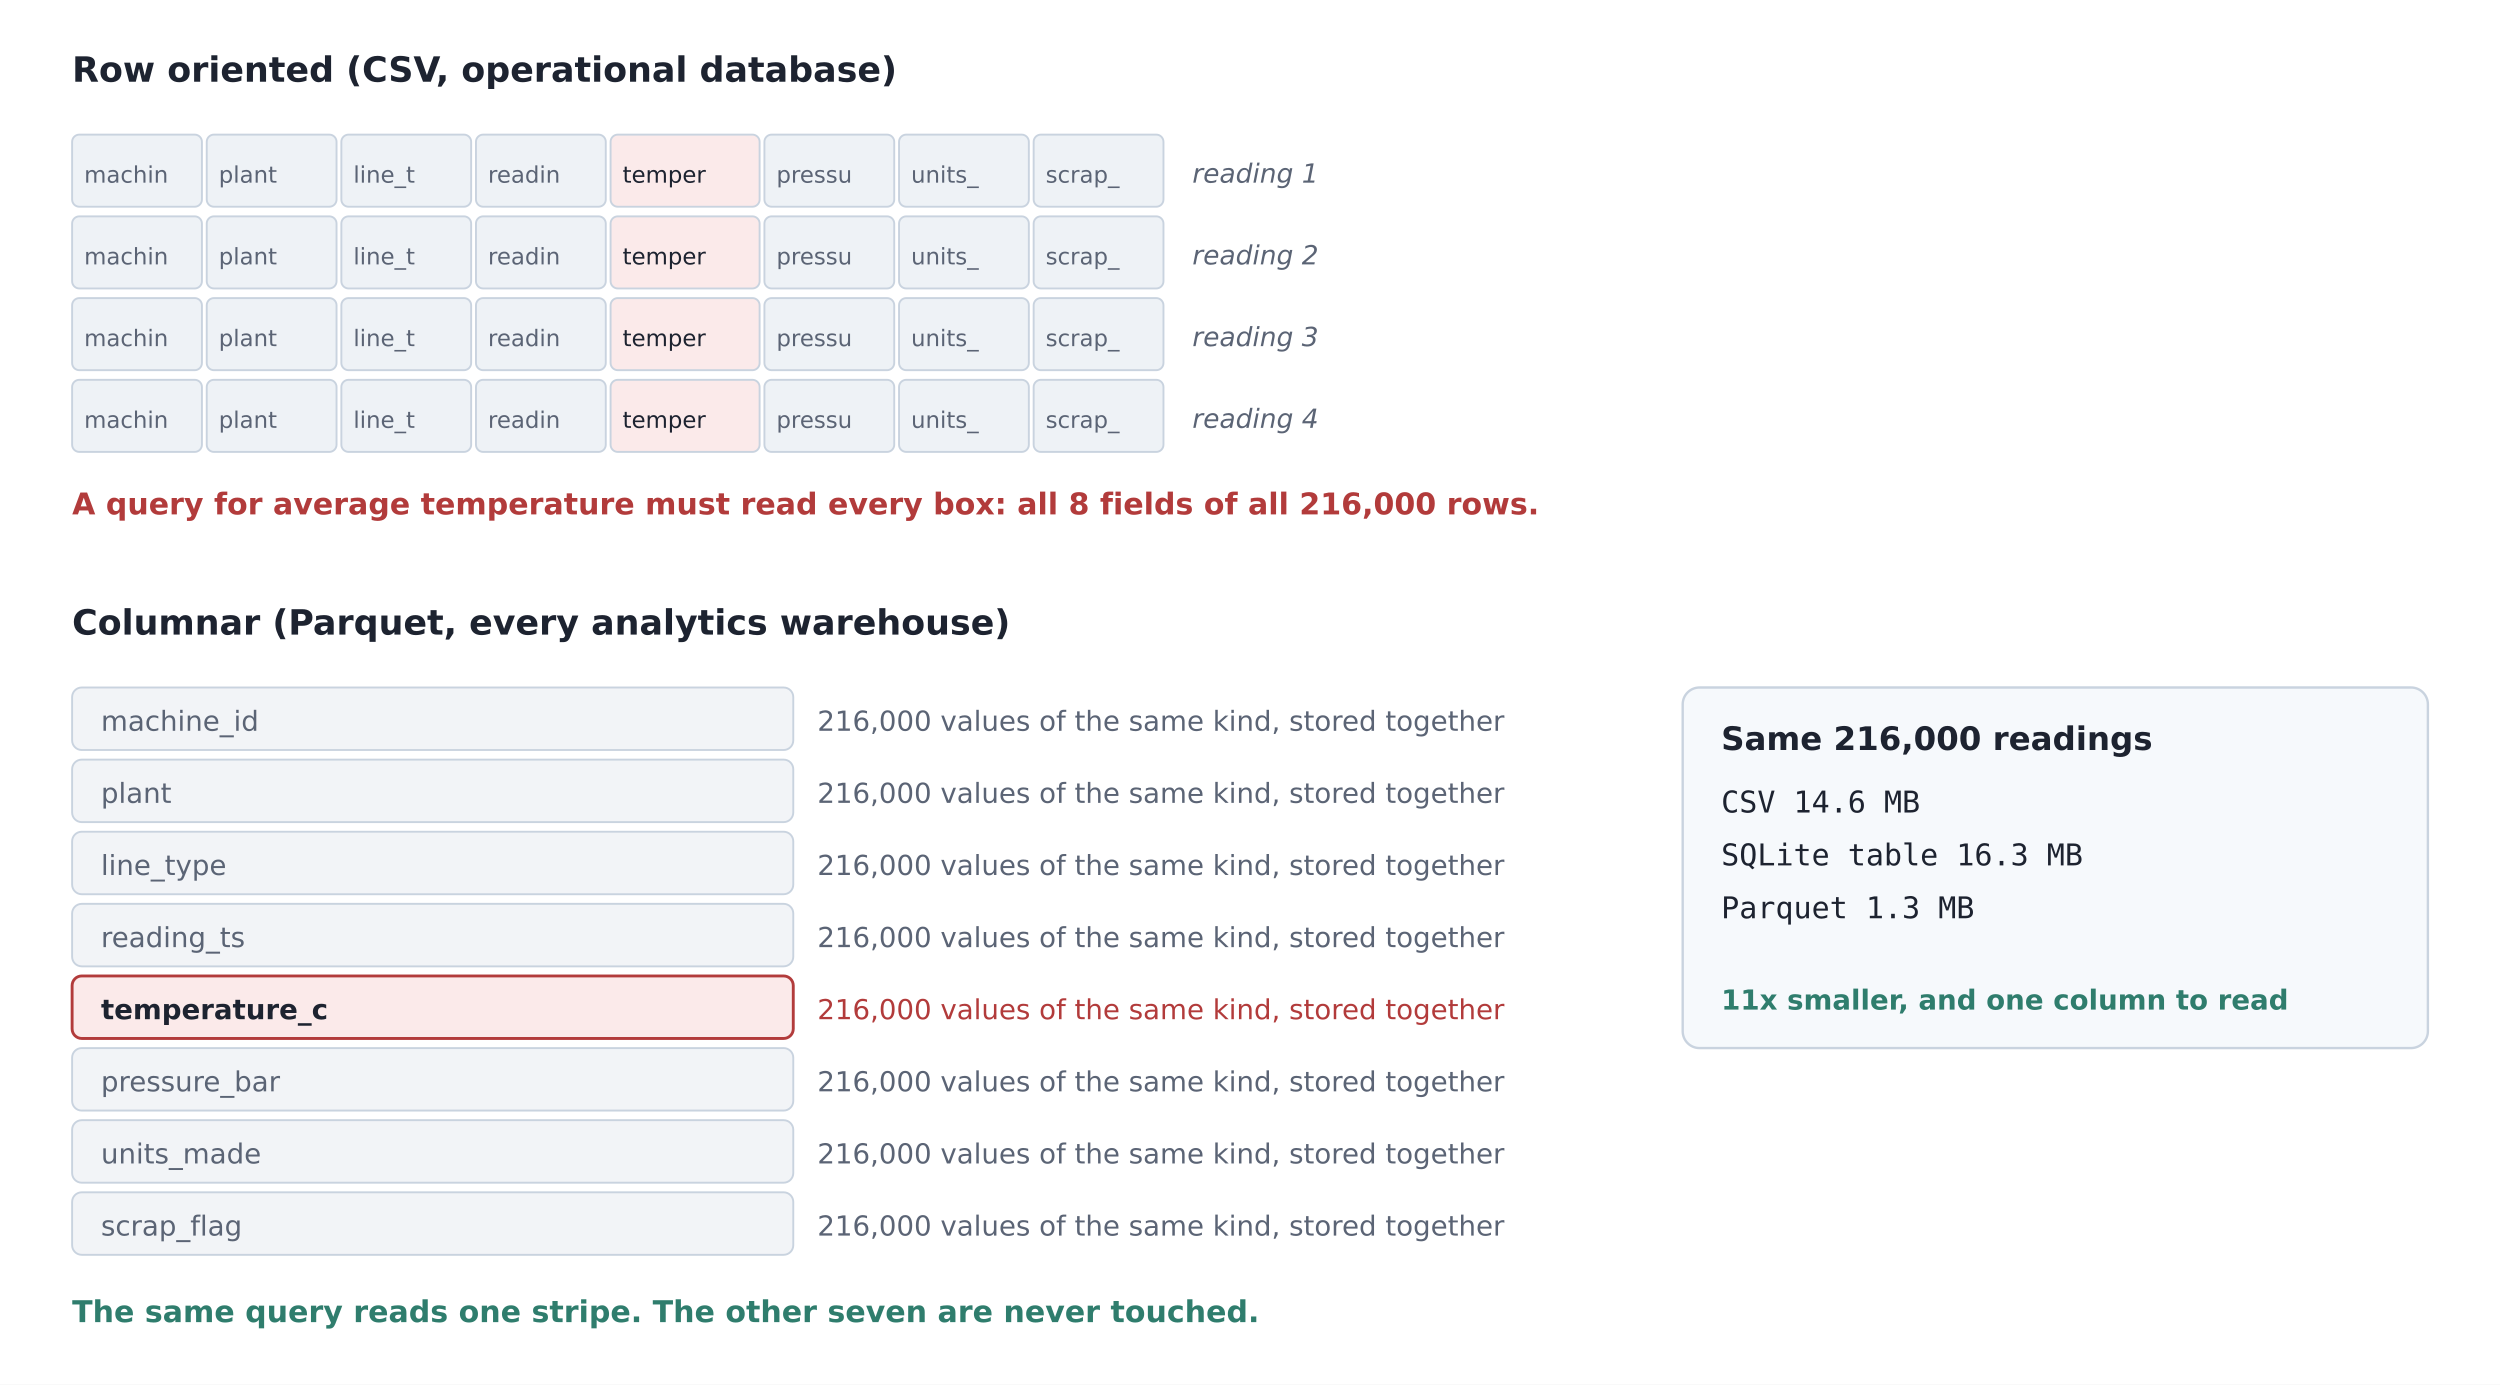
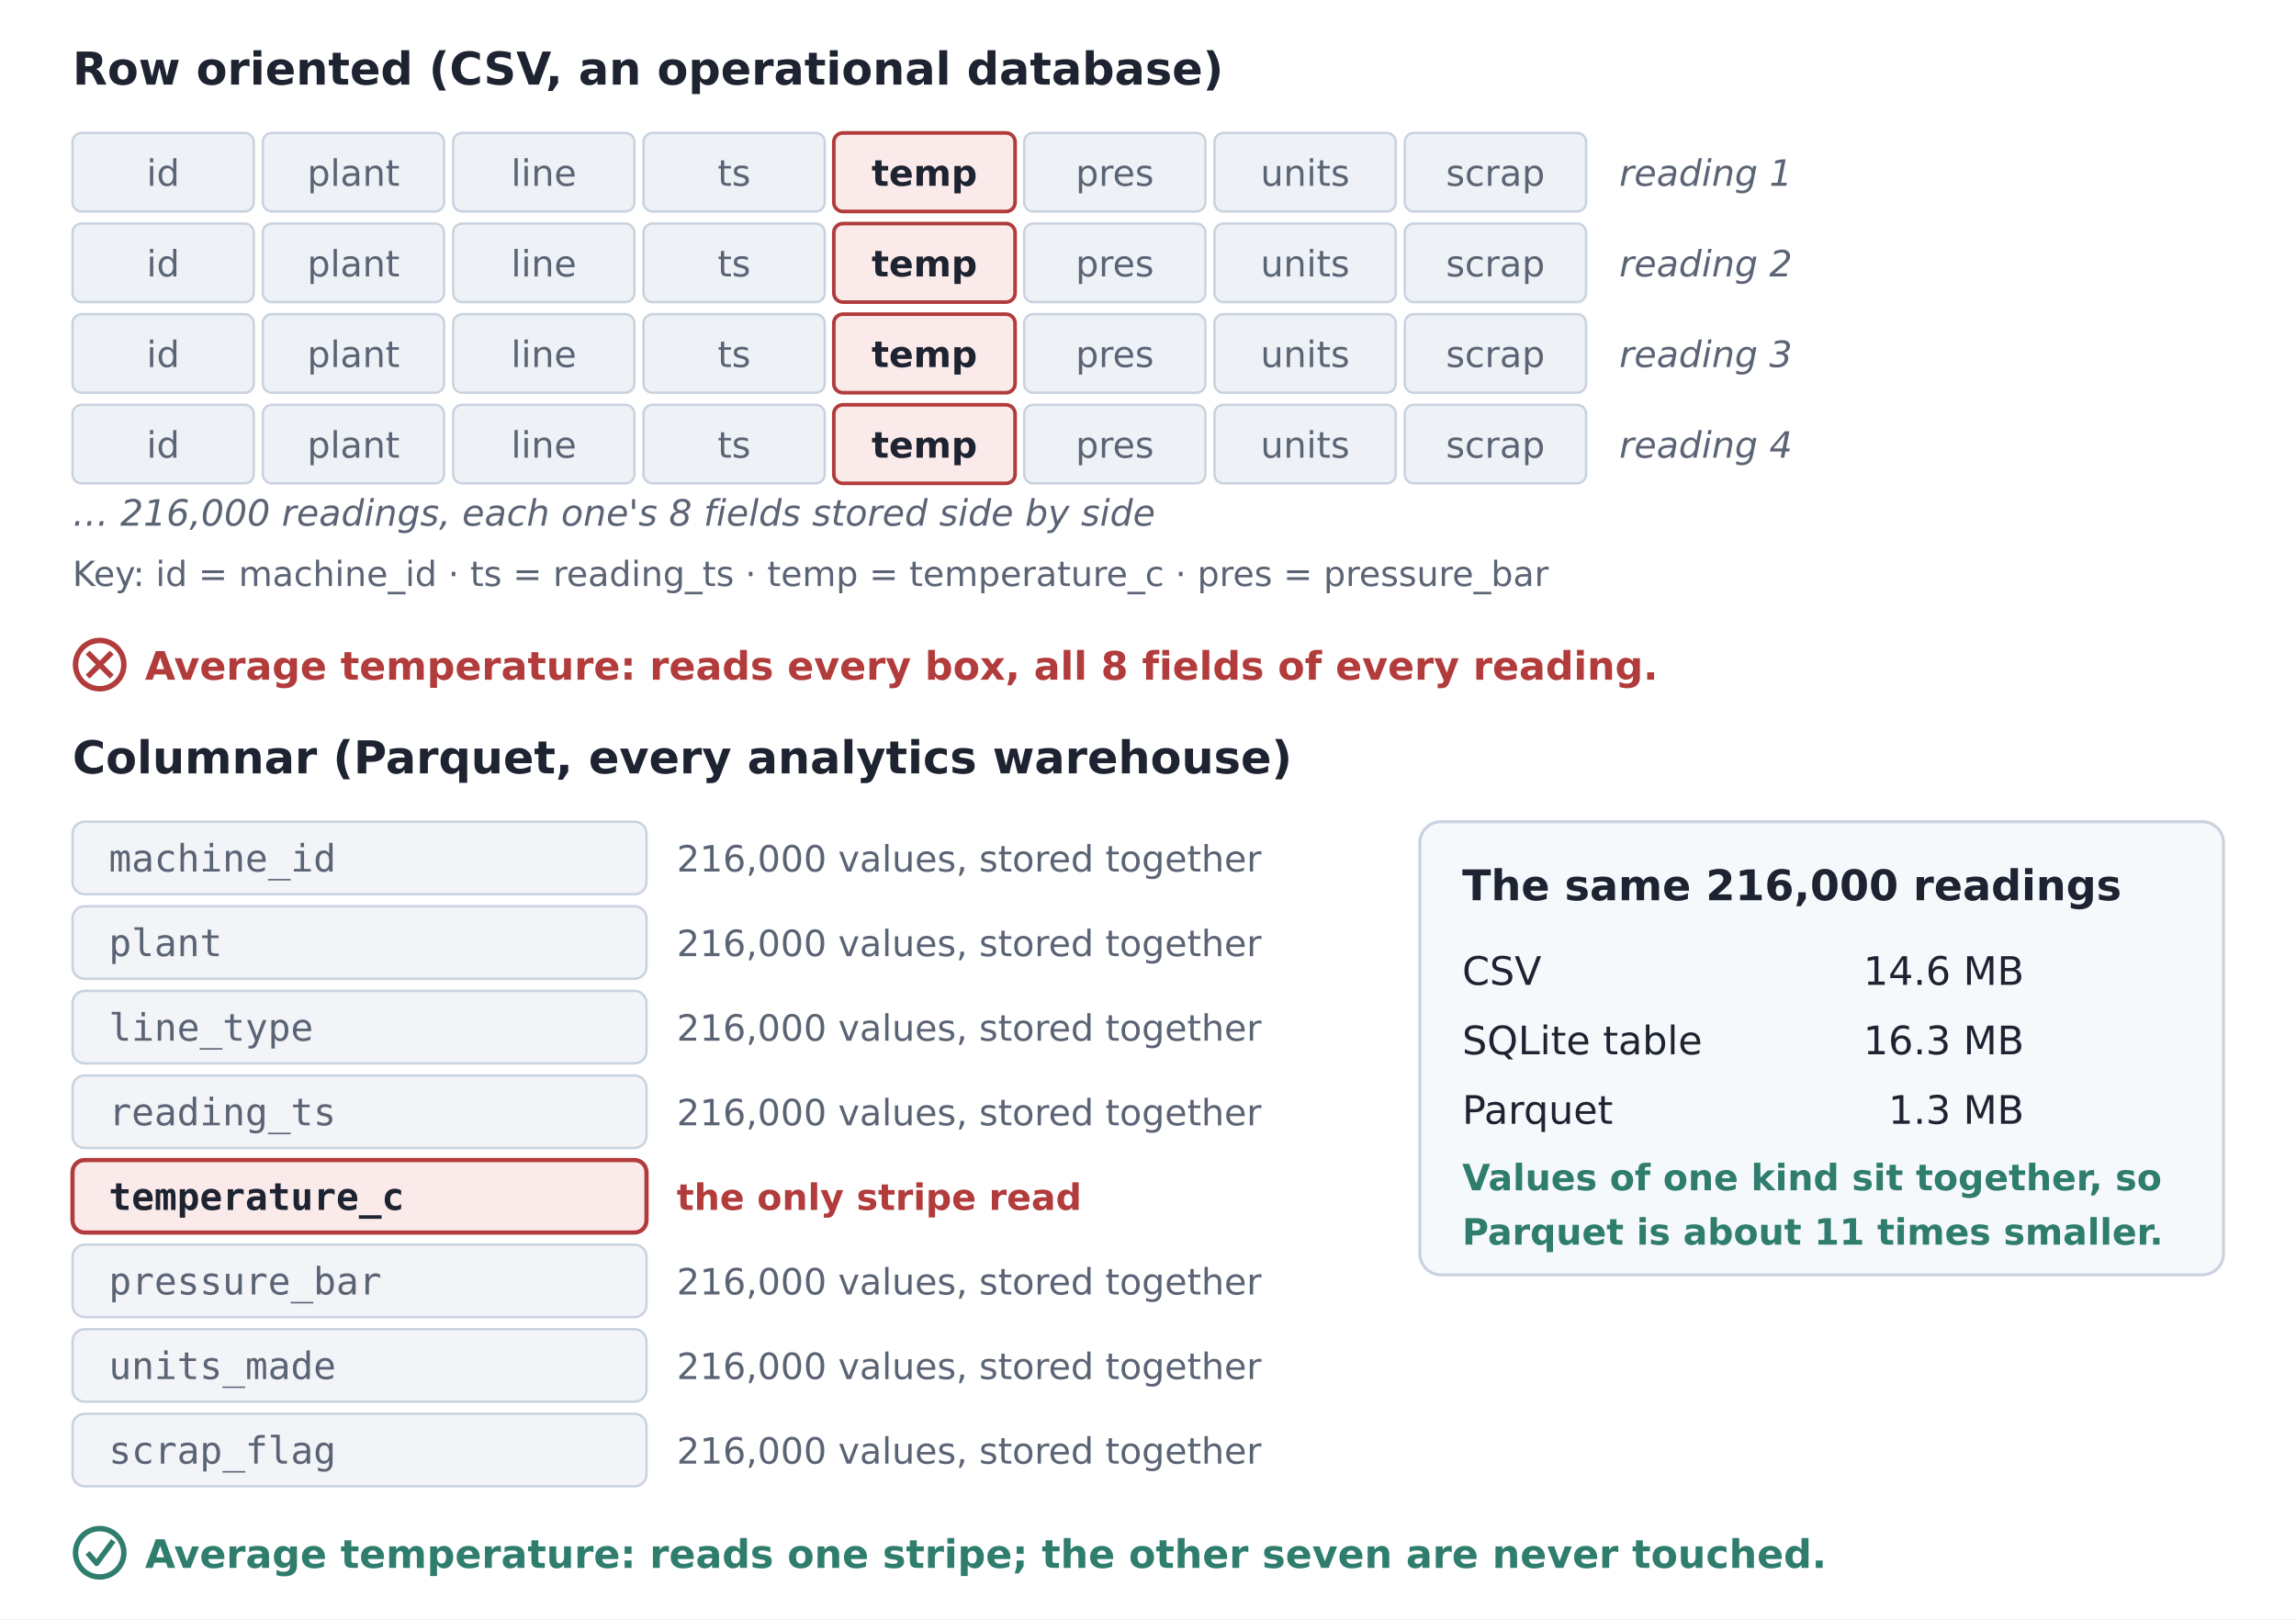
- <svg xmlns="http://www.w3.org/2000/svg" width="1040" height="576" viewBox="0 0 1040 576" font-family="DejaVu Sans, Arial, sans-serif">
-   <rect width="1040" height="576" fill="#ffffff" />
-   <text x="30" y="34" font-size="14.5" fill="#1d2330" font-weight="bold" text-anchor="start" font-family="Poppins, DejaVu Sans, sans-serif">Row oriented (CSV, operational database)</text>
-   <rect x="30" y="56" width="54" height="30" rx="3" fill="#eef2f6" stroke="#c9d3df" stroke-width="0.8" />
-   <text x="35" y="76" font-size="9.5" fill="#5b6475" font-weight="normal" text-anchor="start">machin</text>
-   <rect x="86" y="56" width="54" height="30" rx="3" fill="#eef2f6" stroke="#c9d3df" stroke-width="0.8" />
-   <text x="91" y="76" font-size="9.5" fill="#5b6475" font-weight="normal" text-anchor="start">plant</text>
-   <rect x="142" y="56" width="54" height="30" rx="3" fill="#eef2f6" stroke="#c9d3df" stroke-width="0.8" />
-   <text x="147" y="76" font-size="9.5" fill="#5b6475" font-weight="normal" text-anchor="start">line_t</text>
-   <rect x="198" y="56" width="54" height="30" rx="3" fill="#eef2f6" stroke="#c9d3df" stroke-width="0.8" />
-   <text x="203" y="76" font-size="9.5" fill="#5b6475" font-weight="normal" text-anchor="start">readin</text>
-   <rect x="254" y="56" width="62" height="30" rx="3" fill="#fbeaea" stroke="#c9d3df" stroke-width="0.8" />
-   <text x="259" y="76" font-size="9.5" fill="#1d2330" font-weight="normal" text-anchor="start">temper</text>
-   <rect x="318" y="56" width="54" height="30" rx="3" fill="#eef2f6" stroke="#c9d3df" stroke-width="0.8" />
-   <text x="323" y="76" font-size="9.5" fill="#5b6475" font-weight="normal" text-anchor="start">pressu</text>
-   <rect x="374" y="56" width="54" height="30" rx="3" fill="#eef2f6" stroke="#c9d3df" stroke-width="0.8" />
-   <text x="379" y="76" font-size="9.5" fill="#5b6475" font-weight="normal" text-anchor="start">units_</text>
-   <rect x="430" y="56" width="54" height="30" rx="3" fill="#eef2f6" stroke="#c9d3df" stroke-width="0.8" />
-   <text x="435" y="76" font-size="9.5" fill="#5b6475" font-weight="normal" text-anchor="start">scrap_</text>
-   <text x="496" y="76" font-size="11" fill="#5b6475" font-weight="normal" text-anchor="start" font-style="italic">reading 1</text>
-   <rect x="30" y="90" width="54" height="30" rx="3" fill="#eef2f6" stroke="#c9d3df" stroke-width="0.8" />
-   <text x="35" y="110" font-size="9.5" fill="#5b6475" font-weight="normal" text-anchor="start">machin</text>
-   <rect x="86" y="90" width="54" height="30" rx="3" fill="#eef2f6" stroke="#c9d3df" stroke-width="0.8" />
-   <text x="91" y="110" font-size="9.5" fill="#5b6475" font-weight="normal" text-anchor="start">plant</text>
-   <rect x="142" y="90" width="54" height="30" rx="3" fill="#eef2f6" stroke="#c9d3df" stroke-width="0.8" />
-   <text x="147" y="110" font-size="9.5" fill="#5b6475" font-weight="normal" text-anchor="start">line_t</text>
-   <rect x="198" y="90" width="54" height="30" rx="3" fill="#eef2f6" stroke="#c9d3df" stroke-width="0.8" />
-   <text x="203" y="110" font-size="9.5" fill="#5b6475" font-weight="normal" text-anchor="start">readin</text>
-   <rect x="254" y="90" width="62" height="30" rx="3" fill="#fbeaea" stroke="#c9d3df" stroke-width="0.8" />
-   <text x="259" y="110" font-size="9.5" fill="#1d2330" font-weight="normal" text-anchor="start">temper</text>
-   <rect x="318" y="90" width="54" height="30" rx="3" fill="#eef2f6" stroke="#c9d3df" stroke-width="0.8" />
-   <text x="323" y="110" font-size="9.5" fill="#5b6475" font-weight="normal" text-anchor="start">pressu</text>
-   <rect x="374" y="90" width="54" height="30" rx="3" fill="#eef2f6" stroke="#c9d3df" stroke-width="0.8" />
-   <text x="379" y="110" font-size="9.5" fill="#5b6475" font-weight="normal" text-anchor="start">units_</text>
-   <rect x="430" y="90" width="54" height="30" rx="3" fill="#eef2f6" stroke="#c9d3df" stroke-width="0.8" />
-   <text x="435" y="110" font-size="9.5" fill="#5b6475" font-weight="normal" text-anchor="start">scrap_</text>
-   <text x="496" y="110" font-size="11" fill="#5b6475" font-weight="normal" text-anchor="start" font-style="italic">reading 2</text>
-   <rect x="30" y="124" width="54" height="30" rx="3" fill="#eef2f6" stroke="#c9d3df" stroke-width="0.8" />
-   <text x="35" y="144" font-size="9.5" fill="#5b6475" font-weight="normal" text-anchor="start">machin</text>
-   <rect x="86" y="124" width="54" height="30" rx="3" fill="#eef2f6" stroke="#c9d3df" stroke-width="0.8" />
-   <text x="91" y="144" font-size="9.5" fill="#5b6475" font-weight="normal" text-anchor="start">plant</text>
-   <rect x="142" y="124" width="54" height="30" rx="3" fill="#eef2f6" stroke="#c9d3df" stroke-width="0.8" />
-   <text x="147" y="144" font-size="9.5" fill="#5b6475" font-weight="normal" text-anchor="start">line_t</text>
-   <rect x="198" y="124" width="54" height="30" rx="3" fill="#eef2f6" stroke="#c9d3df" stroke-width="0.8" />
-   <text x="203" y="144" font-size="9.5" fill="#5b6475" font-weight="normal" text-anchor="start">readin</text>
-   <rect x="254" y="124" width="62" height="30" rx="3" fill="#fbeaea" stroke="#c9d3df" stroke-width="0.8" />
-   <text x="259" y="144" font-size="9.5" fill="#1d2330" font-weight="normal" text-anchor="start">temper</text>
-   <rect x="318" y="124" width="54" height="30" rx="3" fill="#eef2f6" stroke="#c9d3df" stroke-width="0.8" />
-   <text x="323" y="144" font-size="9.5" fill="#5b6475" font-weight="normal" text-anchor="start">pressu</text>
-   <rect x="374" y="124" width="54" height="30" rx="3" fill="#eef2f6" stroke="#c9d3df" stroke-width="0.8" />
-   <text x="379" y="144" font-size="9.5" fill="#5b6475" font-weight="normal" text-anchor="start">units_</text>
-   <rect x="430" y="124" width="54" height="30" rx="3" fill="#eef2f6" stroke="#c9d3df" stroke-width="0.8" />
-   <text x="435" y="144" font-size="9.5" fill="#5b6475" font-weight="normal" text-anchor="start">scrap_</text>
-   <text x="496" y="144" font-size="11" fill="#5b6475" font-weight="normal" text-anchor="start" font-style="italic">reading 3</text>
-   <rect x="30" y="158" width="54" height="30" rx="3" fill="#eef2f6" stroke="#c9d3df" stroke-width="0.8" />
-   <text x="35" y="178" font-size="9.5" fill="#5b6475" font-weight="normal" text-anchor="start">machin</text>
-   <rect x="86" y="158" width="54" height="30" rx="3" fill="#eef2f6" stroke="#c9d3df" stroke-width="0.8" />
-   <text x="91" y="178" font-size="9.5" fill="#5b6475" font-weight="normal" text-anchor="start">plant</text>
-   <rect x="142" y="158" width="54" height="30" rx="3" fill="#eef2f6" stroke="#c9d3df" stroke-width="0.8" />
-   <text x="147" y="178" font-size="9.5" fill="#5b6475" font-weight="normal" text-anchor="start">line_t</text>
-   <rect x="198" y="158" width="54" height="30" rx="3" fill="#eef2f6" stroke="#c9d3df" stroke-width="0.8" />
-   <text x="203" y="178" font-size="9.5" fill="#5b6475" font-weight="normal" text-anchor="start">readin</text>
-   <rect x="254" y="158" width="62" height="30" rx="3" fill="#fbeaea" stroke="#c9d3df" stroke-width="0.8" />
-   <text x="259" y="178" font-size="9.5" fill="#1d2330" font-weight="normal" text-anchor="start">temper</text>
-   <rect x="318" y="158" width="54" height="30" rx="3" fill="#eef2f6" stroke="#c9d3df" stroke-width="0.8" />
-   <text x="323" y="178" font-size="9.5" fill="#5b6475" font-weight="normal" text-anchor="start">pressu</text>
-   <rect x="374" y="158" width="54" height="30" rx="3" fill="#eef2f6" stroke="#c9d3df" stroke-width="0.8" />
-   <text x="379" y="178" font-size="9.5" fill="#5b6475" font-weight="normal" text-anchor="start">units_</text>
-   <rect x="430" y="158" width="54" height="30" rx="3" fill="#eef2f6" stroke="#c9d3df" stroke-width="0.8" />
-   <text x="435" y="178" font-size="9.5" fill="#5b6475" font-weight="normal" text-anchor="start">scrap_</text>
-   <text x="496" y="178" font-size="11" fill="#5b6475" font-weight="normal" text-anchor="start" font-style="italic">reading 4</text>
-   <text x="30" y="214" font-size="12.5" fill="#b23b3b" font-weight="bold" text-anchor="start">A query for average temperature must read every box: all 8 fields of all 216,000 rows.</text>
-   <text x="30" y="264" font-size="14.5" fill="#1d2330" font-weight="bold" text-anchor="start" font-family="Poppins, DejaVu Sans, sans-serif">Columnar (Parquet, every analytics warehouse)</text>
-   <rect x="30" y="286" width="300" height="26" rx="4" fill="#f2f4f7" stroke="#c9d3df" stroke-width="0.8" />
-   <text x="42" y="304" font-size="11.5" fill="#5b6475" font-weight="None" text-anchor="start">machine_id</text>
-   <text x="340" y="304" font-size="11.5" fill="#5b6475" font-weight="normal" text-anchor="start">216,000 values of the same kind, stored together</text>
-   <rect x="30" y="316" width="300" height="26" rx="4" fill="#f2f4f7" stroke="#c9d3df" stroke-width="0.8" />
-   <text x="42" y="334" font-size="11.5" fill="#5b6475" font-weight="None" text-anchor="start">plant</text>
-   <text x="340" y="334" font-size="11.5" fill="#5b6475" font-weight="normal" text-anchor="start">216,000 values of the same kind, stored together</text>
-   <rect x="30" y="346" width="300" height="26" rx="4" fill="#f2f4f7" stroke="#c9d3df" stroke-width="0.8" />
-   <text x="42" y="364" font-size="11.5" fill="#5b6475" font-weight="None" text-anchor="start">line_type</text>
-   <text x="340" y="364" font-size="11.5" fill="#5b6475" font-weight="normal" text-anchor="start">216,000 values of the same kind, stored together</text>
-   <rect x="30" y="376" width="300" height="26" rx="4" fill="#f2f4f7" stroke="#c9d3df" stroke-width="0.8" />
-   <text x="42" y="394" font-size="11.5" fill="#5b6475" font-weight="None" text-anchor="start">reading_ts</text>
-   <text x="340" y="394" font-size="11.5" fill="#5b6475" font-weight="normal" text-anchor="start">216,000 values of the same kind, stored together</text>
-   <rect x="30" y="406" width="300" height="26" rx="4" fill="#fbeaea" stroke="#b23b3b" stroke-width="1.2" />
-   <text x="42" y="424" font-size="11.5" fill="#1d2330" font-weight="bold" text-anchor="start">temperature_c</text>
-   <text x="340" y="424" font-size="11.5" fill="#b23b3b" font-weight="normal" text-anchor="start">216,000 values of the same kind, stored together</text>
-   <rect x="30" y="436" width="300" height="26" rx="4" fill="#f2f4f7" stroke="#c9d3df" stroke-width="0.8" />
-   <text x="42" y="454" font-size="11.5" fill="#5b6475" font-weight="None" text-anchor="start">pressure_bar</text>
-   <text x="340" y="454" font-size="11.5" fill="#5b6475" font-weight="normal" text-anchor="start">216,000 values of the same kind, stored together</text>
-   <rect x="30" y="466" width="300" height="26" rx="4" fill="#f2f4f7" stroke="#c9d3df" stroke-width="0.8" />
-   <text x="42" y="484" font-size="11.5" fill="#5b6475" font-weight="None" text-anchor="start">units_made</text>
-   <text x="340" y="484" font-size="11.5" fill="#5b6475" font-weight="normal" text-anchor="start">216,000 values of the same kind, stored together</text>
-   <rect x="30" y="496" width="300" height="26" rx="4" fill="#f2f4f7" stroke="#c9d3df" stroke-width="0.8" />
-   <text x="42" y="514" font-size="11.5" fill="#5b6475" font-weight="None" text-anchor="start">scrap_flag</text>
-   <text x="340" y="514" font-size="11.5" fill="#5b6475" font-weight="normal" text-anchor="start">216,000 values of the same kind, stored together</text>
-   <rect x="700" y="286" width="310" height="150" rx="7" fill="#f6f9fc" stroke="#c9d3df" stroke-width="1" />
-   <text x="716" y="312" font-size="13.5" fill="#1d2330" font-weight="bold" text-anchor="start" font-family="Poppins, DejaVu Sans, sans-serif">Same 216,000 readings</text>
-   <text x="716" y="338" font-size="12.5" fill="#1d2330" font-weight="normal" text-anchor="start" font-family="DejaVu Sans Mono, monospace">CSV            14.6 MB</text>
-   <text x="716" y="360" font-size="12.5" fill="#1d2330" font-weight="normal" text-anchor="start" font-family="DejaVu Sans Mono, monospace">SQLite table   16.3 MB</text>
-   <text x="716" y="382" font-size="12.5" fill="#1d2330" font-weight="normal" text-anchor="start" font-family="DejaVu Sans Mono, monospace">Parquet         1.3 MB</text>
-   <text x="716" y="420" font-size="11.5" fill="#2f7d6d" font-weight="bold" text-anchor="start">11x smaller, and one column to read</text>
-   <text x="30" y="550" font-size="12.5" fill="#2f7d6d" font-weight="bold" text-anchor="start">The same query reads one stripe. The other seven are never touched.</text>
+ <svg xmlns="http://www.w3.org/2000/svg" width="760" height="536" viewBox="0 0 760 536" font-family="DejaVu Sans, Arial, sans-serif">
+   <rect width="760" height="536" fill="#ffffff" />
+   <text x="24" y="28" font-size="15" fill="#1d2330" font-weight="bold" text-anchor="start" font-family="Poppins, DejaVu Sans, sans-serif">Row oriented (CSV, an operational database)</text>
+   <rect x="24" y="44" width="60" height="26" rx="3" fill="#eef2f6" stroke="#c9d3df" stroke-width="0.8" />
+   <text x="54.0" y="61.5" font-size="12" fill="#5b6475" font-weight="normal" text-anchor="middle">id</text>
+   <rect x="87" y="44" width="60" height="26" rx="3" fill="#eef2f6" stroke="#c9d3df" stroke-width="0.8" />
+   <text x="117.0" y="61.5" font-size="12" fill="#5b6475" font-weight="normal" text-anchor="middle">plant</text>
+   <rect x="150" y="44" width="60" height="26" rx="3" fill="#eef2f6" stroke="#c9d3df" stroke-width="0.8" />
+   <text x="180.0" y="61.5" font-size="12" fill="#5b6475" font-weight="normal" text-anchor="middle">line</text>
+   <rect x="213" y="44" width="60" height="26" rx="3" fill="#eef2f6" stroke="#c9d3df" stroke-width="0.8" />
+   <text x="243.0" y="61.5" font-size="12" fill="#5b6475" font-weight="normal" text-anchor="middle">ts</text>
+   <rect x="276" y="44" width="60" height="26" rx="3" fill="#fbeaea" stroke="#b23b3b" stroke-width="1.2" />
+   <text x="306.0" y="61.5" font-size="12" fill="#1d2330" font-weight="bold" text-anchor="middle">temp</text>
+   <rect x="339" y="44" width="60" height="26" rx="3" fill="#eef2f6" stroke="#c9d3df" stroke-width="0.8" />
+   <text x="369.0" y="61.5" font-size="12" fill="#5b6475" font-weight="normal" text-anchor="middle">pres</text>
+   <rect x="402" y="44" width="60" height="26" rx="3" fill="#eef2f6" stroke="#c9d3df" stroke-width="0.8" />
+   <text x="432.0" y="61.5" font-size="12" fill="#5b6475" font-weight="normal" text-anchor="middle">units</text>
+   <rect x="465" y="44" width="60" height="26" rx="3" fill="#eef2f6" stroke="#c9d3df" stroke-width="0.8" />
+   <text x="495.0" y="61.5" font-size="12" fill="#5b6475" font-weight="normal" text-anchor="middle">scrap</text>
+   <text x="536" y="61.5" font-size="12" fill="#5b6475" font-weight="normal" text-anchor="start" font-style="italic">reading 1</text>
+   <rect x="24" y="74" width="60" height="26" rx="3" fill="#eef2f6" stroke="#c9d3df" stroke-width="0.8" />
+   <text x="54.0" y="91.5" font-size="12" fill="#5b6475" font-weight="normal" text-anchor="middle">id</text>
+   <rect x="87" y="74" width="60" height="26" rx="3" fill="#eef2f6" stroke="#c9d3df" stroke-width="0.8" />
+   <text x="117.0" y="91.5" font-size="12" fill="#5b6475" font-weight="normal" text-anchor="middle">plant</text>
+   <rect x="150" y="74" width="60" height="26" rx="3" fill="#eef2f6" stroke="#c9d3df" stroke-width="0.8" />
+   <text x="180.0" y="91.5" font-size="12" fill="#5b6475" font-weight="normal" text-anchor="middle">line</text>
+   <rect x="213" y="74" width="60" height="26" rx="3" fill="#eef2f6" stroke="#c9d3df" stroke-width="0.8" />
+   <text x="243.0" y="91.5" font-size="12" fill="#5b6475" font-weight="normal" text-anchor="middle">ts</text>
+   <rect x="276" y="74" width="60" height="26" rx="3" fill="#fbeaea" stroke="#b23b3b" stroke-width="1.2" />
+   <text x="306.0" y="91.5" font-size="12" fill="#1d2330" font-weight="bold" text-anchor="middle">temp</text>
+   <rect x="339" y="74" width="60" height="26" rx="3" fill="#eef2f6" stroke="#c9d3df" stroke-width="0.8" />
+   <text x="369.0" y="91.5" font-size="12" fill="#5b6475" font-weight="normal" text-anchor="middle">pres</text>
+   <rect x="402" y="74" width="60" height="26" rx="3" fill="#eef2f6" stroke="#c9d3df" stroke-width="0.8" />
+   <text x="432.0" y="91.5" font-size="12" fill="#5b6475" font-weight="normal" text-anchor="middle">units</text>
+   <rect x="465" y="74" width="60" height="26" rx="3" fill="#eef2f6" stroke="#c9d3df" stroke-width="0.8" />
+   <text x="495.0" y="91.5" font-size="12" fill="#5b6475" font-weight="normal" text-anchor="middle">scrap</text>
+   <text x="536" y="91.5" font-size="12" fill="#5b6475" font-weight="normal" text-anchor="start" font-style="italic">reading 2</text>
+   <rect x="24" y="104" width="60" height="26" rx="3" fill="#eef2f6" stroke="#c9d3df" stroke-width="0.8" />
+   <text x="54.0" y="121.5" font-size="12" fill="#5b6475" font-weight="normal" text-anchor="middle">id</text>
+   <rect x="87" y="104" width="60" height="26" rx="3" fill="#eef2f6" stroke="#c9d3df" stroke-width="0.8" />
+   <text x="117.0" y="121.5" font-size="12" fill="#5b6475" font-weight="normal" text-anchor="middle">plant</text>
+   <rect x="150" y="104" width="60" height="26" rx="3" fill="#eef2f6" stroke="#c9d3df" stroke-width="0.8" />
+   <text x="180.0" y="121.5" font-size="12" fill="#5b6475" font-weight="normal" text-anchor="middle">line</text>
+   <rect x="213" y="104" width="60" height="26" rx="3" fill="#eef2f6" stroke="#c9d3df" stroke-width="0.8" />
+   <text x="243.0" y="121.5" font-size="12" fill="#5b6475" font-weight="normal" text-anchor="middle">ts</text>
+   <rect x="276" y="104" width="60" height="26" rx="3" fill="#fbeaea" stroke="#b23b3b" stroke-width="1.2" />
+   <text x="306.0" y="121.5" font-size="12" fill="#1d2330" font-weight="bold" text-anchor="middle">temp</text>
+   <rect x="339" y="104" width="60" height="26" rx="3" fill="#eef2f6" stroke="#c9d3df" stroke-width="0.8" />
+   <text x="369.0" y="121.5" font-size="12" fill="#5b6475" font-weight="normal" text-anchor="middle">pres</text>
+   <rect x="402" y="104" width="60" height="26" rx="3" fill="#eef2f6" stroke="#c9d3df" stroke-width="0.8" />
+   <text x="432.0" y="121.5" font-size="12" fill="#5b6475" font-weight="normal" text-anchor="middle">units</text>
+   <rect x="465" y="104" width="60" height="26" rx="3" fill="#eef2f6" stroke="#c9d3df" stroke-width="0.8" />
+   <text x="495.0" y="121.5" font-size="12" fill="#5b6475" font-weight="normal" text-anchor="middle">scrap</text>
+   <text x="536" y="121.5" font-size="12" fill="#5b6475" font-weight="normal" text-anchor="start" font-style="italic">reading 3</text>
+   <rect x="24" y="134" width="60" height="26" rx="3" fill="#eef2f6" stroke="#c9d3df" stroke-width="0.8" />
+   <text x="54.0" y="151.5" font-size="12" fill="#5b6475" font-weight="normal" text-anchor="middle">id</text>
+   <rect x="87" y="134" width="60" height="26" rx="3" fill="#eef2f6" stroke="#c9d3df" stroke-width="0.8" />
+   <text x="117.0" y="151.5" font-size="12" fill="#5b6475" font-weight="normal" text-anchor="middle">plant</text>
+   <rect x="150" y="134" width="60" height="26" rx="3" fill="#eef2f6" stroke="#c9d3df" stroke-width="0.8" />
+   <text x="180.0" y="151.5" font-size="12" fill="#5b6475" font-weight="normal" text-anchor="middle">line</text>
+   <rect x="213" y="134" width="60" height="26" rx="3" fill="#eef2f6" stroke="#c9d3df" stroke-width="0.8" />
+   <text x="243.0" y="151.5" font-size="12" fill="#5b6475" font-weight="normal" text-anchor="middle">ts</text>
+   <rect x="276" y="134" width="60" height="26" rx="3" fill="#fbeaea" stroke="#b23b3b" stroke-width="1.2" />
+   <text x="306.0" y="151.5" font-size="12" fill="#1d2330" font-weight="bold" text-anchor="middle">temp</text>
+   <rect x="339" y="134" width="60" height="26" rx="3" fill="#eef2f6" stroke="#c9d3df" stroke-width="0.8" />
+   <text x="369.0" y="151.5" font-size="12" fill="#5b6475" font-weight="normal" text-anchor="middle">pres</text>
+   <rect x="402" y="134" width="60" height="26" rx="3" fill="#eef2f6" stroke="#c9d3df" stroke-width="0.8" />
+   <text x="432.0" y="151.5" font-size="12" fill="#5b6475" font-weight="normal" text-anchor="middle">units</text>
+   <rect x="465" y="134" width="60" height="26" rx="3" fill="#eef2f6" stroke="#c9d3df" stroke-width="0.8" />
+   <text x="495.0" y="151.5" font-size="12" fill="#5b6475" font-weight="normal" text-anchor="middle">scrap</text>
+   <text x="536" y="151.5" font-size="12" fill="#5b6475" font-weight="normal" text-anchor="start" font-style="italic">reading 4</text>
+   <text x="24" y="174" font-size="12" fill="#5b6475" font-weight="normal" text-anchor="start" font-style="italic">… 216,000 readings, each one's 8 fields stored side by side</text>
+   <text x="24" y="194" font-size="11.5" fill="#5b6475" font-weight="normal" text-anchor="start">Key: id = machine_id · ts = reading_ts · temp = temperature_c · pres = pressure_bar</text>
+   <circle cx="33" cy="220" r="8" fill="none" stroke="#b23b3b" stroke-width="1.8" />
+   <path d="M29,216 L37,224 M37,216 L29,224" fill="none" stroke="#b23b3b" stroke-width="1.8" stroke-linejoin="round" />
+   <text x="48" y="225" font-size="13" fill="#b23b3b" font-weight="bold" text-anchor="start">Average temperature: reads every box, all 8 fields of every reading.</text>
+   <text x="24" y="256" font-size="15" fill="#1d2330" font-weight="bold" text-anchor="start" font-family="Poppins, DejaVu Sans, sans-serif">Columnar (Parquet, every analytics warehouse)</text>
+   <rect x="24" y="272" width="190" height="24" rx="4" fill="#f2f4f7" stroke="#c9d3df" stroke-width="0.8" />
+   <text x="36" y="288.5" font-size="12.5" fill="#5b6475" font-weight="normal" text-anchor="start" font-family="DejaVu Sans Mono, monospace">machine_id</text>
+   <text x="224" y="288.5" font-size="12" fill="#5b6475" font-weight="normal" text-anchor="start">216,000 values, stored together</text>
+   <rect x="24" y="300" width="190" height="24" rx="4" fill="#f2f4f7" stroke="#c9d3df" stroke-width="0.8" />
+   <text x="36" y="316.5" font-size="12.5" fill="#5b6475" font-weight="normal" text-anchor="start" font-family="DejaVu Sans Mono, monospace">plant</text>
+   <text x="224" y="316.5" font-size="12" fill="#5b6475" font-weight="normal" text-anchor="start">216,000 values, stored together</text>
+   <rect x="24" y="328" width="190" height="24" rx="4" fill="#f2f4f7" stroke="#c9d3df" stroke-width="0.8" />
+   <text x="36" y="344.5" font-size="12.5" fill="#5b6475" font-weight="normal" text-anchor="start" font-family="DejaVu Sans Mono, monospace">line_type</text>
+   <text x="224" y="344.5" font-size="12" fill="#5b6475" font-weight="normal" text-anchor="start">216,000 values, stored together</text>
+   <rect x="24" y="356" width="190" height="24" rx="4" fill="#f2f4f7" stroke="#c9d3df" stroke-width="0.8" />
+   <text x="36" y="372.5" font-size="12.5" fill="#5b6475" font-weight="normal" text-anchor="start" font-family="DejaVu Sans Mono, monospace">reading_ts</text>
+   <text x="224" y="372.5" font-size="12" fill="#5b6475" font-weight="normal" text-anchor="start">216,000 values, stored together</text>
+   <rect x="24" y="384" width="190" height="24" rx="4" fill="#fbeaea" stroke="#b23b3b" stroke-width="1.4" />
+   <text x="36" y="400.5" font-size="12.5" fill="#1d2330" font-weight="bold" text-anchor="start" font-family="DejaVu Sans Mono, monospace">temperature_c</text>
+   <text x="224" y="400.5" font-size="12" fill="#b23b3b" font-weight="bold" text-anchor="start">the only stripe read</text>
+   <rect x="24" y="412" width="190" height="24" rx="4" fill="#f2f4f7" stroke="#c9d3df" stroke-width="0.8" />
+   <text x="36" y="428.5" font-size="12.5" fill="#5b6475" font-weight="normal" text-anchor="start" font-family="DejaVu Sans Mono, monospace">pressure_bar</text>
+   <text x="224" y="428.5" font-size="12" fill="#5b6475" font-weight="normal" text-anchor="start">216,000 values, stored together</text>
+   <rect x="24" y="440" width="190" height="24" rx="4" fill="#f2f4f7" stroke="#c9d3df" stroke-width="0.8" />
+   <text x="36" y="456.5" font-size="12.5" fill="#5b6475" font-weight="normal" text-anchor="start" font-family="DejaVu Sans Mono, monospace">units_made</text>
+   <text x="224" y="456.5" font-size="12" fill="#5b6475" font-weight="normal" text-anchor="start">216,000 values, stored together</text>
+   <rect x="24" y="468" width="190" height="24" rx="4" fill="#f2f4f7" stroke="#c9d3df" stroke-width="0.8" />
+   <text x="36" y="484.5" font-size="12.5" fill="#5b6475" font-weight="normal" text-anchor="start" font-family="DejaVu Sans Mono, monospace">scrap_flag</text>
+   <text x="224" y="484.5" font-size="12" fill="#5b6475" font-weight="normal" text-anchor="start">216,000 values, stored together</text>
+   <rect x="470" y="272" width="266" height="150" rx="7" fill="#f6f9fc" stroke="#c9d3df" stroke-width="1" />
+   <text x="484" y="298" font-size="14" fill="#1d2330" font-weight="bold" text-anchor="start" font-family="Poppins, DejaVu Sans, sans-serif">The same 216,000 readings</text>
+   <text x="484" y="326" font-size="13" fill="#1d2330" font-weight="normal" text-anchor="start">CSV</text>
+   <text x="670" y="326" font-size="13" fill="#1d2330" font-weight="normal" text-anchor="end">14.6 MB</text>
+   <text x="484" y="349" font-size="13" fill="#1d2330" font-weight="normal" text-anchor="start">SQLite table</text>
+   <text x="670" y="349" font-size="13" fill="#1d2330" font-weight="normal" text-anchor="end">16.3 MB</text>
+   <text x="484" y="372" font-size="13" fill="#1d2330" font-weight="normal" text-anchor="start">Parquet</text>
+   <text x="670" y="372" font-size="13" fill="#1d2330" font-weight="normal" text-anchor="end">1.3 MB</text>
+   <text x="484" y="394" font-size="12" fill="#2f7d6d" font-weight="bold" text-anchor="start">Values of one kind sit together, so</text>
+   <text x="484" y="412" font-size="12" fill="#2f7d6d" font-weight="bold" text-anchor="start">Parquet is about 11 times smaller.</text>
+   <circle cx="33" cy="514" r="8" fill="none" stroke="#2f7d6d" stroke-width="1.8" />
+   <path d="M29,514 L32,517.5 L37.5,510" fill="none" stroke="#2f7d6d" stroke-width="1.8" stroke-linejoin="round" />
+   <text x="48" y="519" font-size="13" fill="#2f7d6d" font-weight="bold" text-anchor="start">Average temperature: reads one stripe; the other seven are never touched.</text>
</svg>
